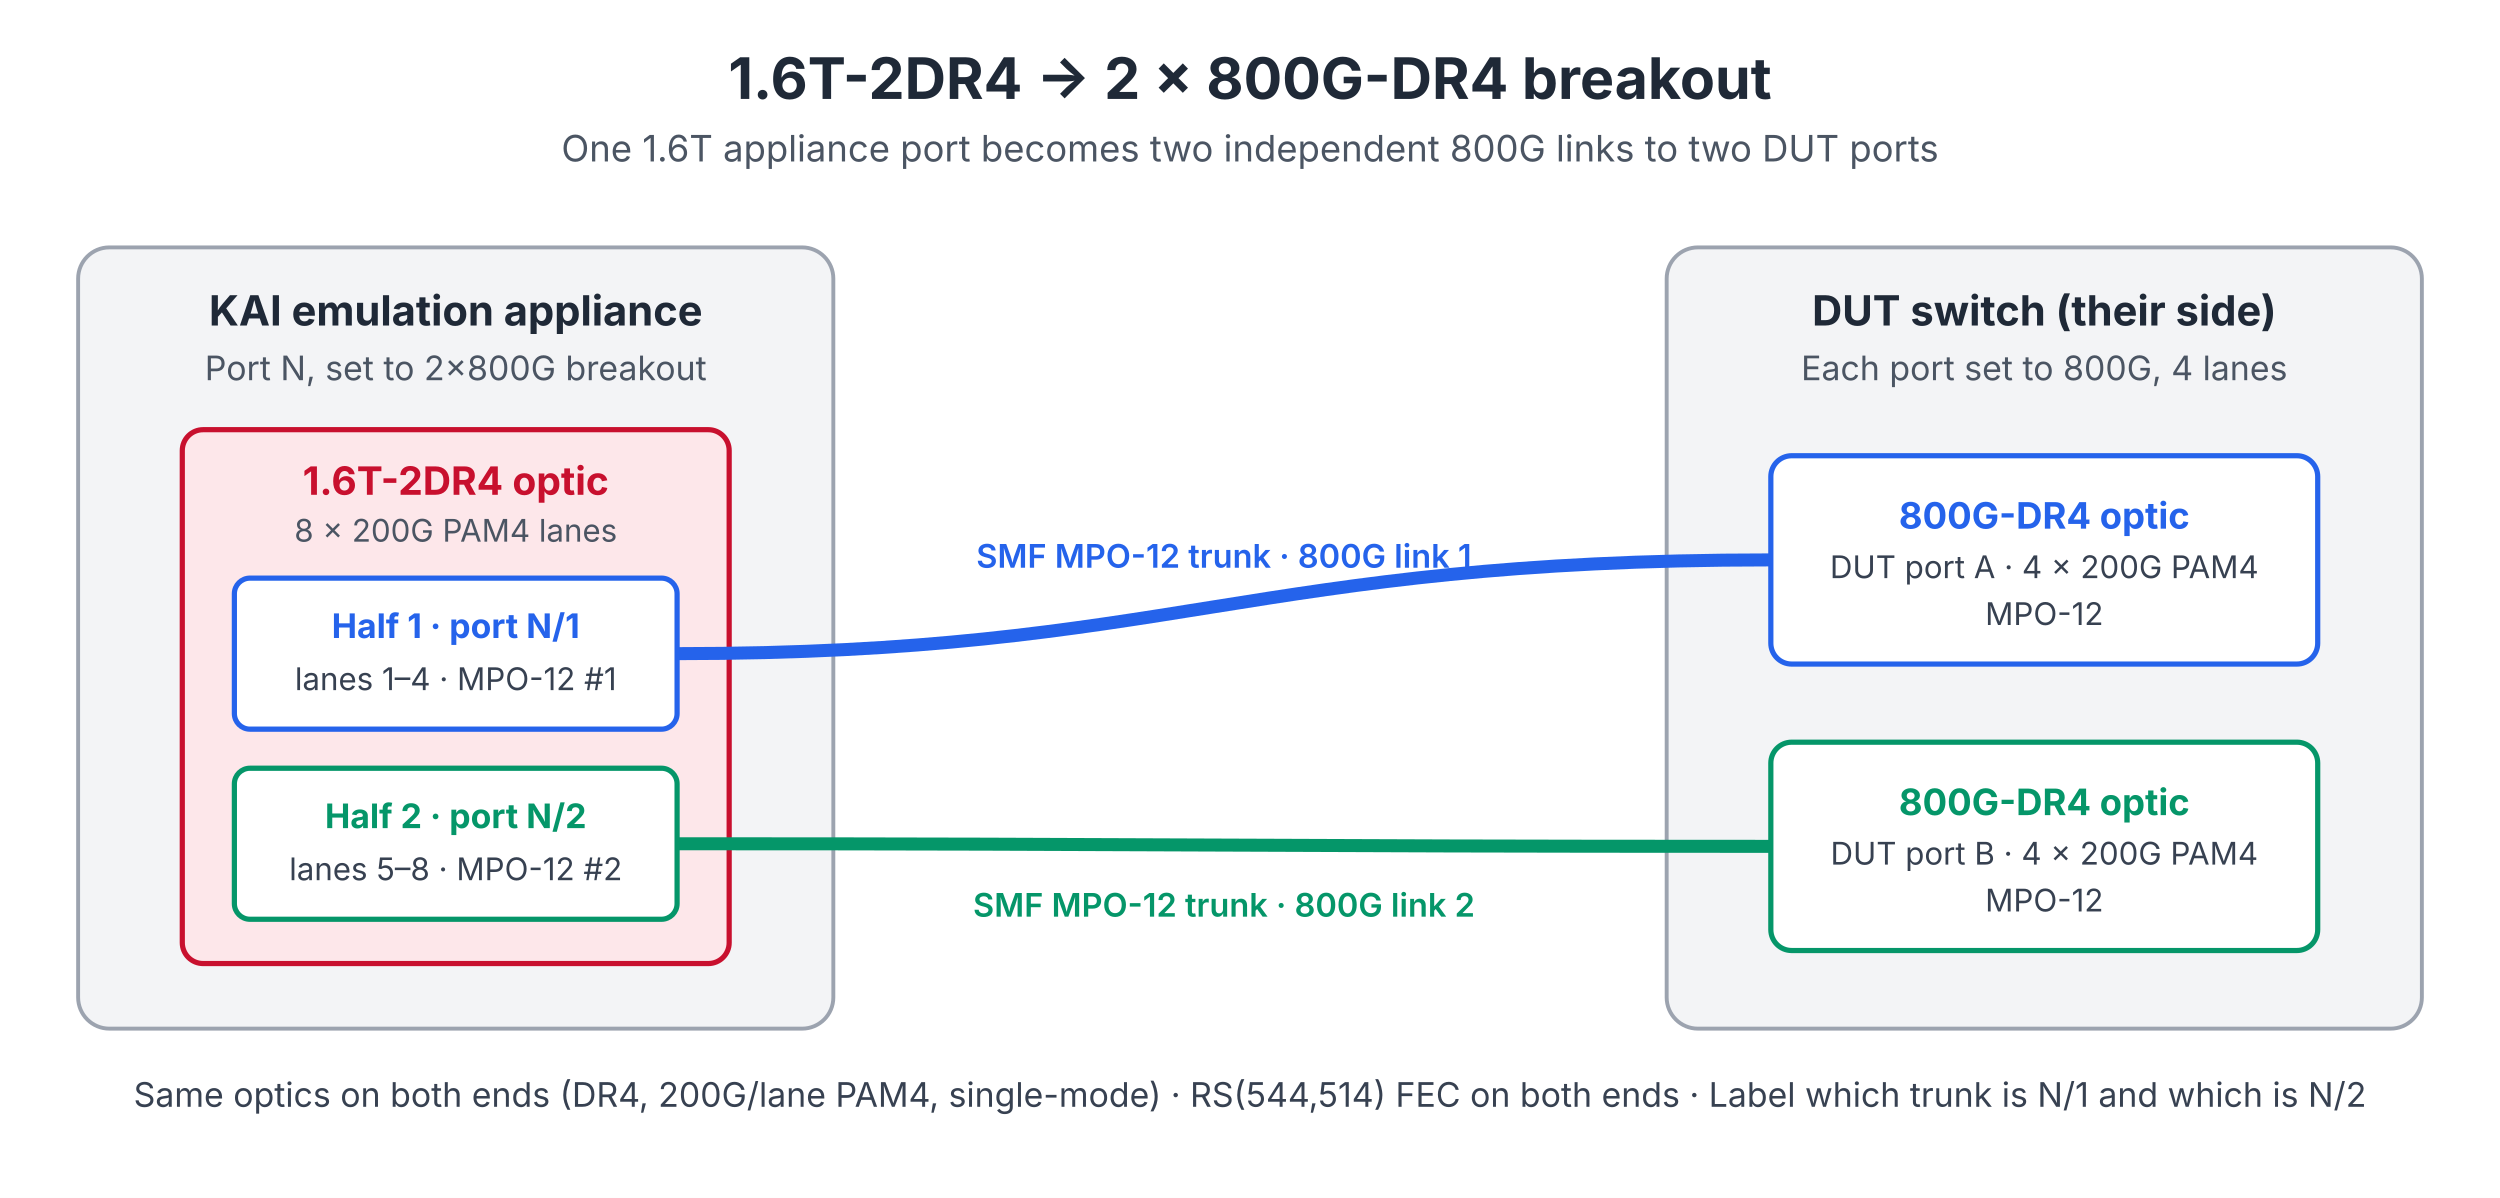
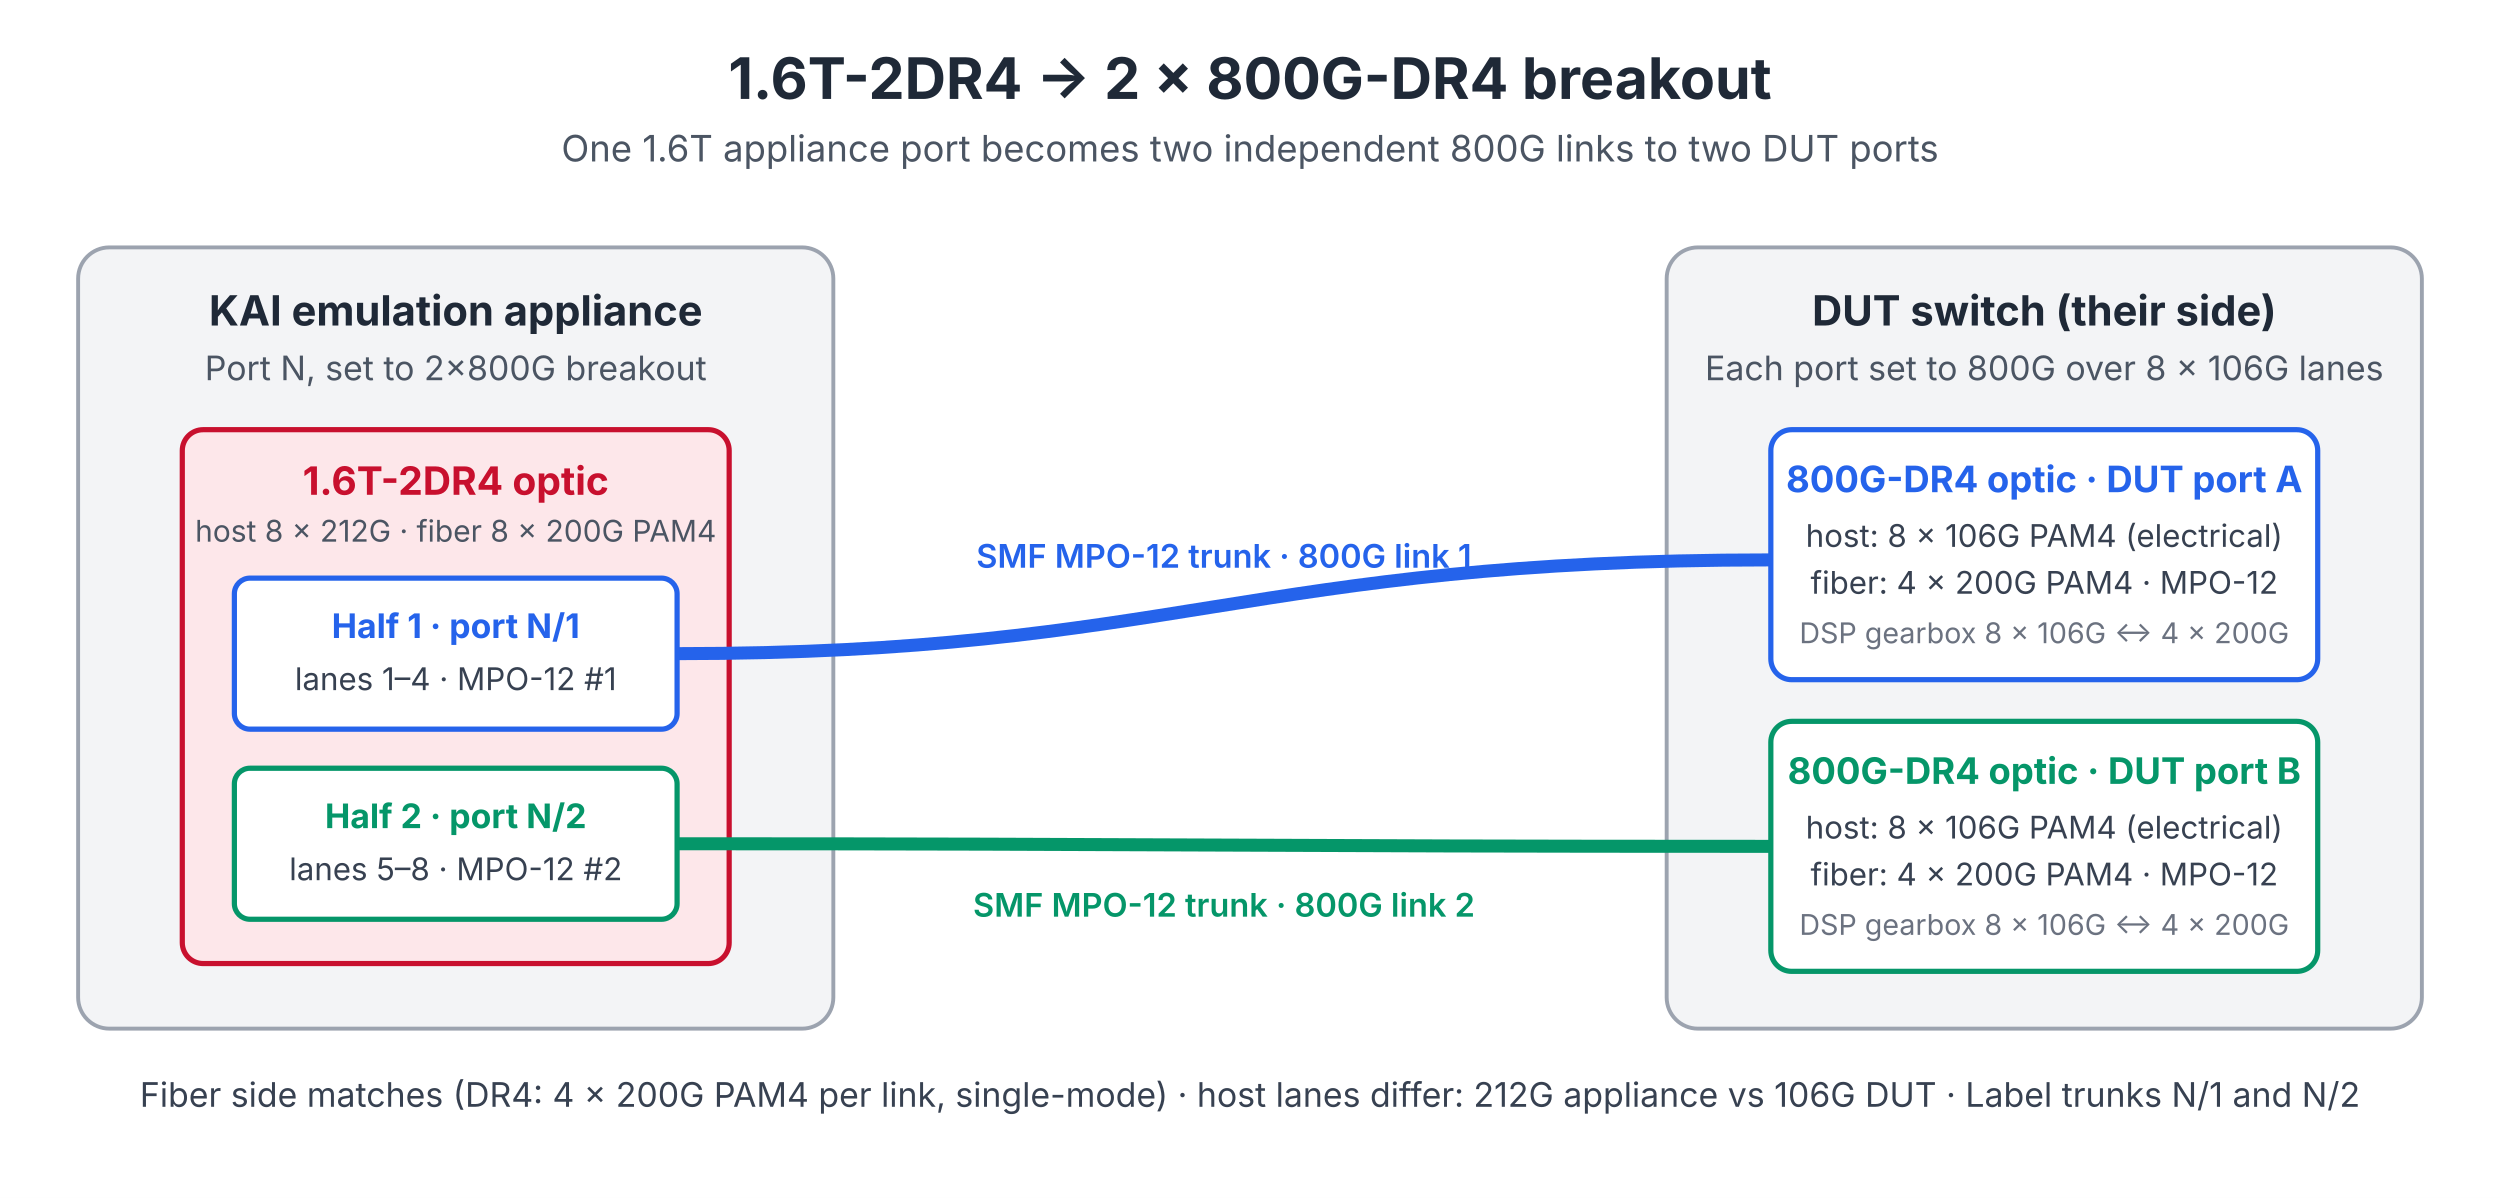
<svg xmlns="http://www.w3.org/2000/svg" viewBox="0 0 960 460" width="960" height="460" font-family="Inter, Segoe UI, Helvetica, Arial, sans-serif">
  <rect width="960" height="460" fill="#ffffff" />
  <text x="480" y="38" text-anchor="middle" font-size="22" font-weight="700" fill="#1f2937">1.6T-2DR4 → 2 × 800G-DR4 breakout</text>
  <text x="480" y="62" text-anchor="middle" font-size="14" fill="#4b5563">One 1.6T appliance port becomes two independent 800G links to two DUT ports</text>
  <rect x="30" y="95" width="290" height="300" rx="12" fill="#f3f4f6" stroke="#9ca3af" stroke-width="1.5" />
  <text x="175" y="125" text-anchor="middle" font-size="16" font-weight="700" fill="#1f2937">KAI emulation appliance</text>
  <text x="175" y="146" text-anchor="middle" font-size="13" fill="#4b5563">Port N, set to 2×800G breakout</text>
  <rect x="70" y="165" width="210" height="205" rx="8" fill="#fde7ea" stroke="#c8102e" stroke-width="2" />
  <text x="175" y="190" text-anchor="middle" font-size="15" font-weight="700" fill="#c8102e">1.6T-2DR4 optic</text>
-   <text x="175" y="208" text-anchor="middle" font-size="12" fill="#4b5563">8 × 200G PAM4 lanes</text>
+   <text x="175" y="208" text-anchor="middle" font-size="11.5" fill="#4b5563">host 8 × 212G · fiber 8 × 200G PAM4</text>
  <rect x="90" y="222" width="170" height="58" rx="6" fill="#ffffff" stroke="#2563eb" stroke-width="2" />
  <text x="175" y="245" text-anchor="middle" font-size="13" font-weight="700" fill="#2563eb">Half 1 · port N/1</text>
  <text x="175" y="265" text-anchor="middle" font-size="12" fill="#374151">lanes 1–4 · MPO-12 #1</text>
  <rect x="90" y="295" width="170" height="58" rx="6" fill="#ffffff" stroke="#059669" stroke-width="2" />
  <text x="175" y="318" text-anchor="middle" font-size="13" font-weight="700" fill="#059669">Half 2 · port N/2</text>
  <text x="175" y="338" text-anchor="middle" font-size="12" fill="#374151">lanes 5–8 · MPO-12 #2</text>
  <rect x="640" y="95" width="290" height="300" rx="12" fill="#f3f4f6" stroke="#9ca3af" stroke-width="1.5" />
  <text x="785" y="125" text-anchor="middle" font-size="16" font-weight="700" fill="#1f2937">DUT switch (their side)</text>
-   <text x="785" y="146" text-anchor="middle" font-size="13" fill="#4b5563">Each port set to 800G, 4 lanes</text>
-   <rect x="680" y="175" width="210" height="80" rx="8" fill="#ffffff" stroke="#2563eb" stroke-width="2" />
-   <text x="785" y="203" text-anchor="middle" font-size="14" font-weight="700" fill="#2563eb">800G-DR4 optic</text>
-   <text x="785" y="222" text-anchor="middle" font-size="12" fill="#374151">DUT port A · 4 × 200G PAM4</text>
-   <text x="785" y="240" text-anchor="middle" font-size="12" fill="#374151">MPO-12</text>
-   <rect x="680" y="285" width="210" height="80" rx="8" fill="#ffffff" stroke="#059669" stroke-width="2" />
-   <text x="785" y="313" text-anchor="middle" font-size="14" font-weight="700" fill="#059669">800G-DR4 optic</text>
-   <text x="785" y="332" text-anchor="middle" font-size="12" fill="#374151">DUT port B · 4 × 200G PAM4</text>
-   <text x="785" y="350" text-anchor="middle" font-size="12" fill="#374151">MPO-12</text>
+   <text x="785" y="146" text-anchor="middle" font-size="13" fill="#4b5563">Each port set to 800G over 8 × 106G lanes</text>
+   <rect x="680" y="165" width="210" height="96" rx="8" fill="#ffffff" stroke="#2563eb" stroke-width="2" />
+   <text x="785" y="189" text-anchor="middle" font-size="14" font-weight="700" fill="#2563eb">800G-DR4 optic · DUT port A</text>
+   <text x="785" y="210" text-anchor="middle" font-size="12" fill="#374151">host: 8 × 106G PAM4 (electrical)</text>
+   <text x="785" y="228" text-anchor="middle" font-size="12" fill="#374151">fiber: 4 × 200G PAM4 · MPO-12</text>
+   <text x="785" y="247" text-anchor="middle" font-size="11" fill="#6b7280">DSP gearbox 8 × 106G ↔ 4 × 200G</text>
+   <rect x="680" y="277" width="210" height="96" rx="8" fill="#ffffff" stroke="#059669" stroke-width="2" />
+   <text x="785" y="301" text-anchor="middle" font-size="14" font-weight="700" fill="#059669">800G-DR4 optic · DUT port B</text>
+   <text x="785" y="322" text-anchor="middle" font-size="12" fill="#374151">host: 8 × 106G PAM4 (electrical)</text>
+   <text x="785" y="340" text-anchor="middle" font-size="12" fill="#374151">fiber: 4 × 200G PAM4 · MPO-12</text>
+   <text x="785" y="359" text-anchor="middle" font-size="11" fill="#6b7280">DSP gearbox 8 × 106G ↔ 4 × 200G</text>
  <path d="M260 251 C 450 251, 480 215, 680 215" fill="none" stroke="#2563eb" stroke-width="5" />
  <path d="M260 324 C 450 324, 480 325, 680 325" fill="none" stroke="#059669" stroke-width="5" />
  <text x="470" y="218" text-anchor="middle" font-size="12.5" fill="#2563eb" font-weight="600">SMF MPO-12 trunk · 800G link 1</text>
  <text x="470" y="352" text-anchor="middle" font-size="12.5" fill="#059669" font-weight="600">SMF MPO-12 trunk · 800G link 2</text>
-   <text x="480" y="425" text-anchor="middle" font-size="13" fill="#374151">Same optics on both ends (DR4, 200G/lane PAM4, single-mode) · RS(544,514) FEC on both ends · Label which trunk is N/1 and which is N/2</text>
+   <text x="480" y="425" text-anchor="middle" font-size="13" fill="#374151">Fiber side matches (DR4: 4 × 200G PAM4 per link, single-mode) · host lanes differ: 212G appliance vs 106G DUT · Label trunks N/1 and N/2</text>
</svg>
